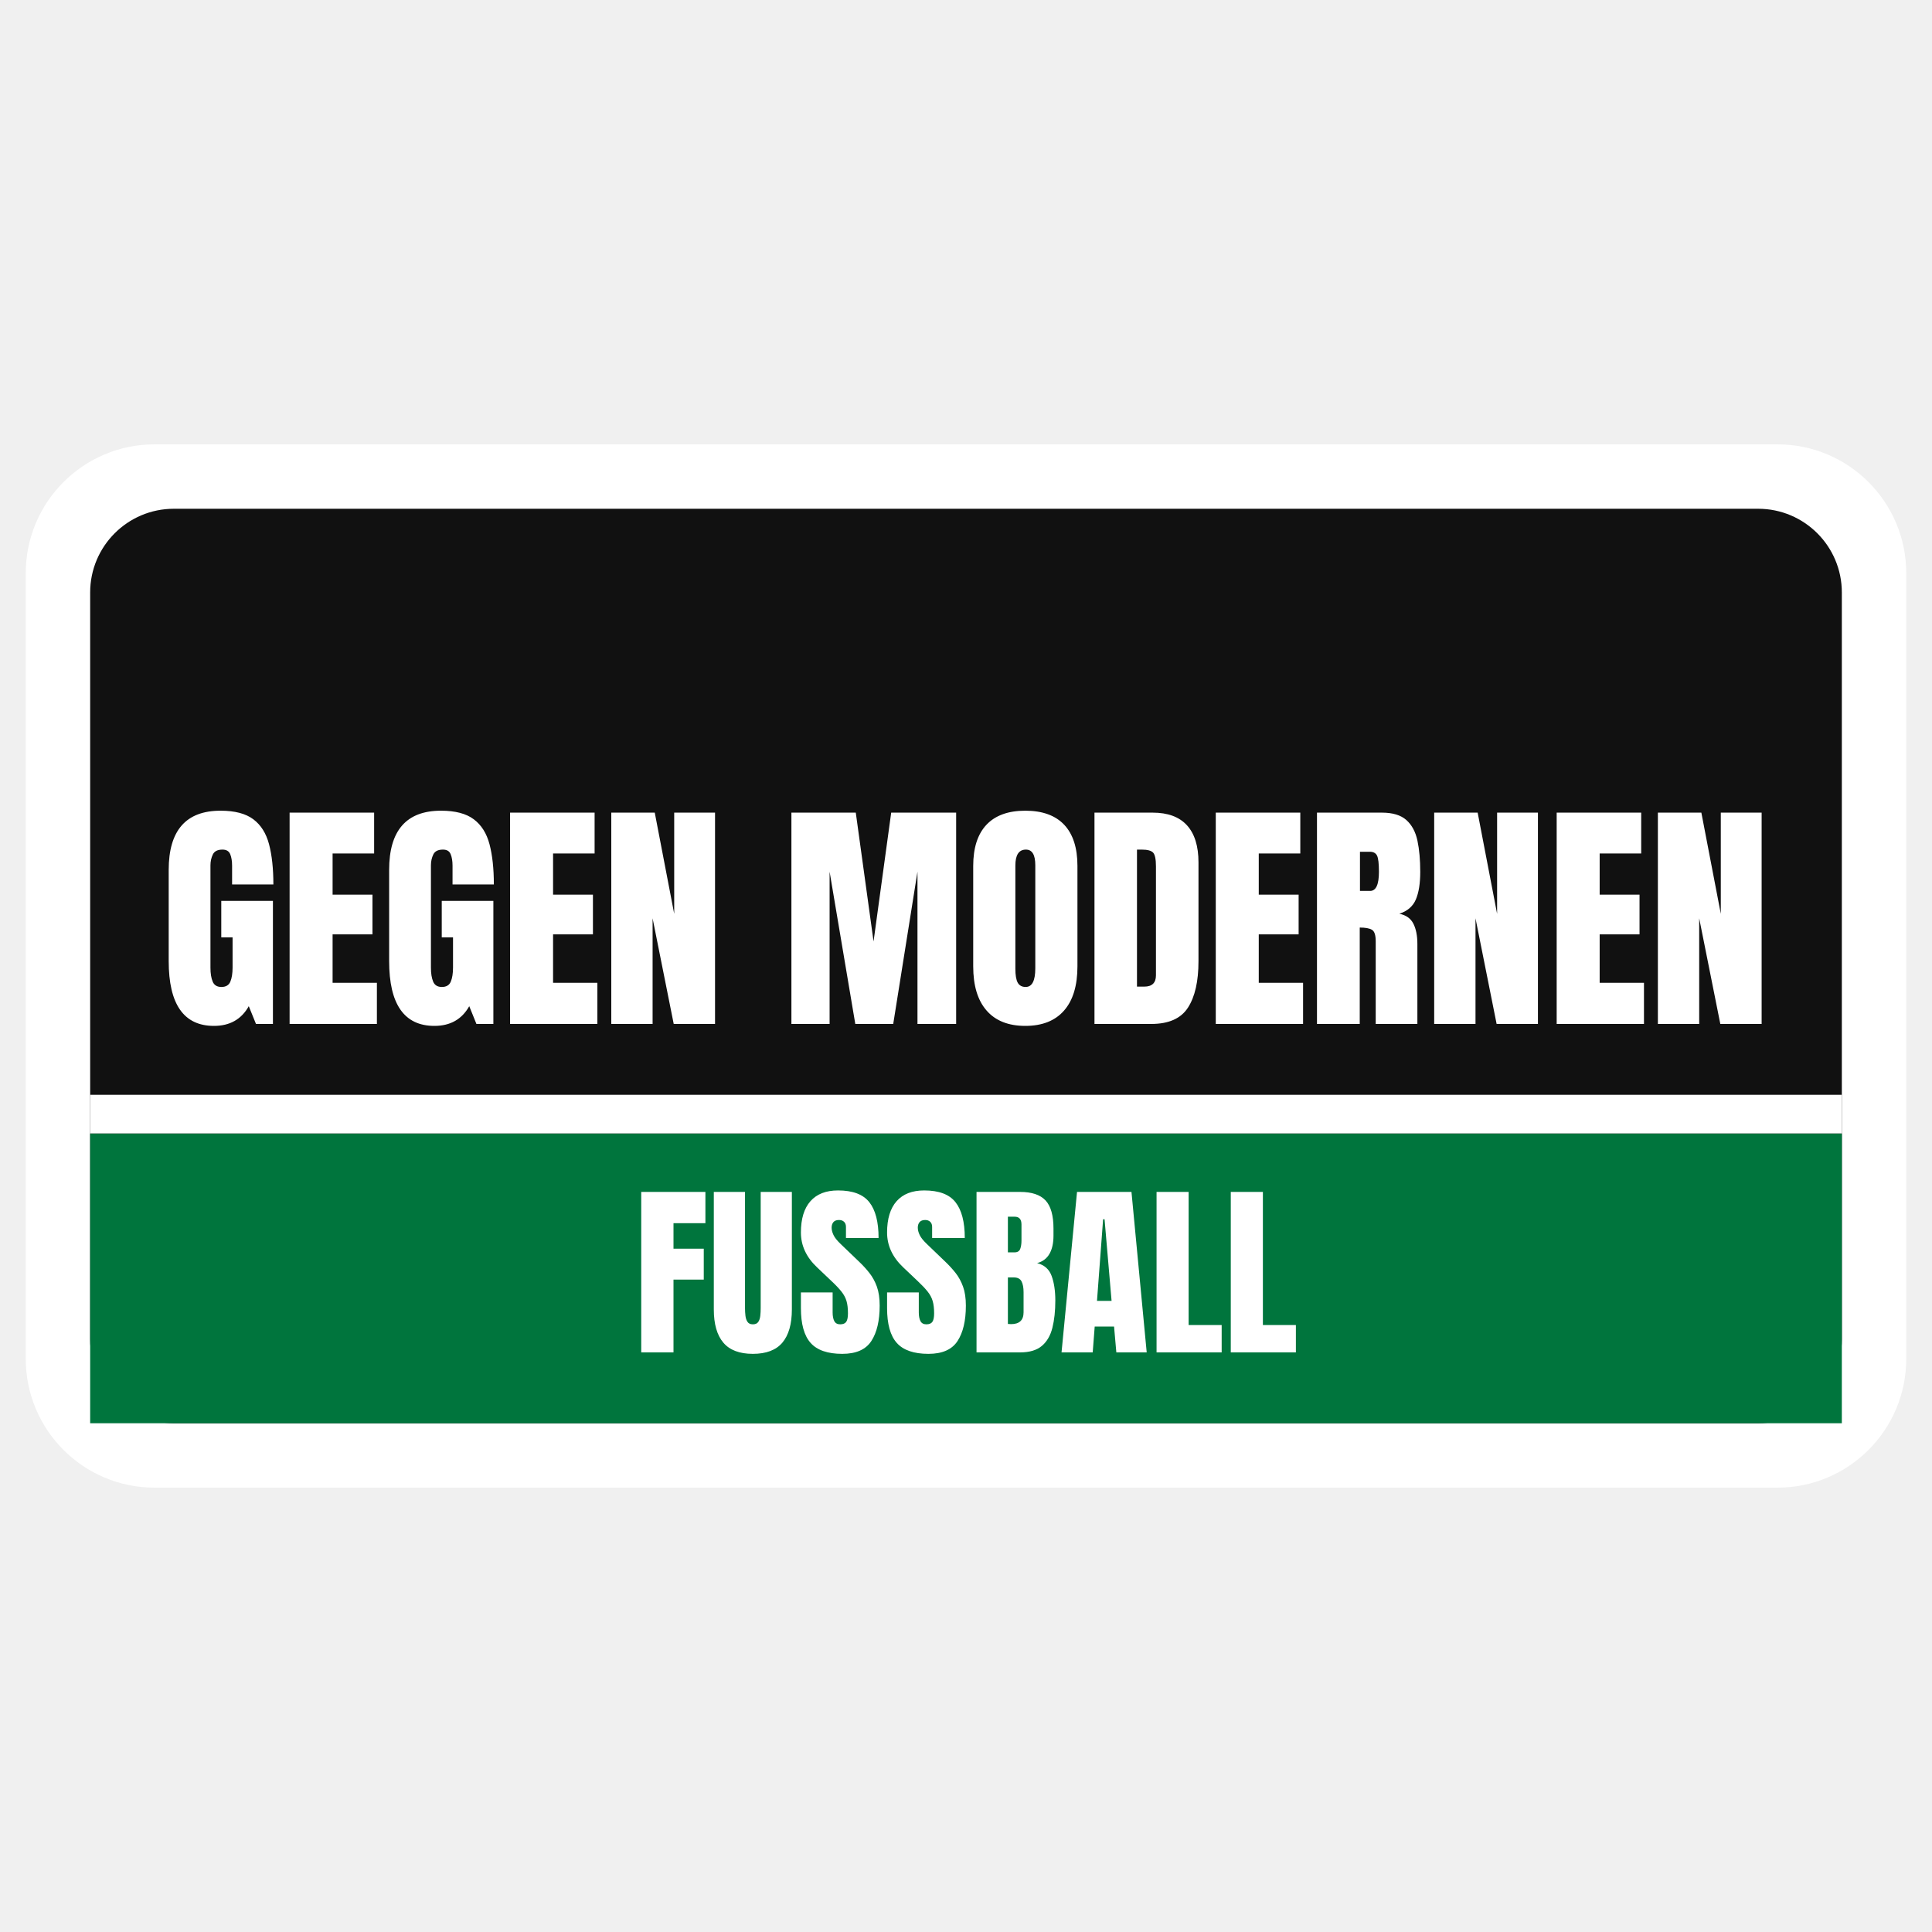
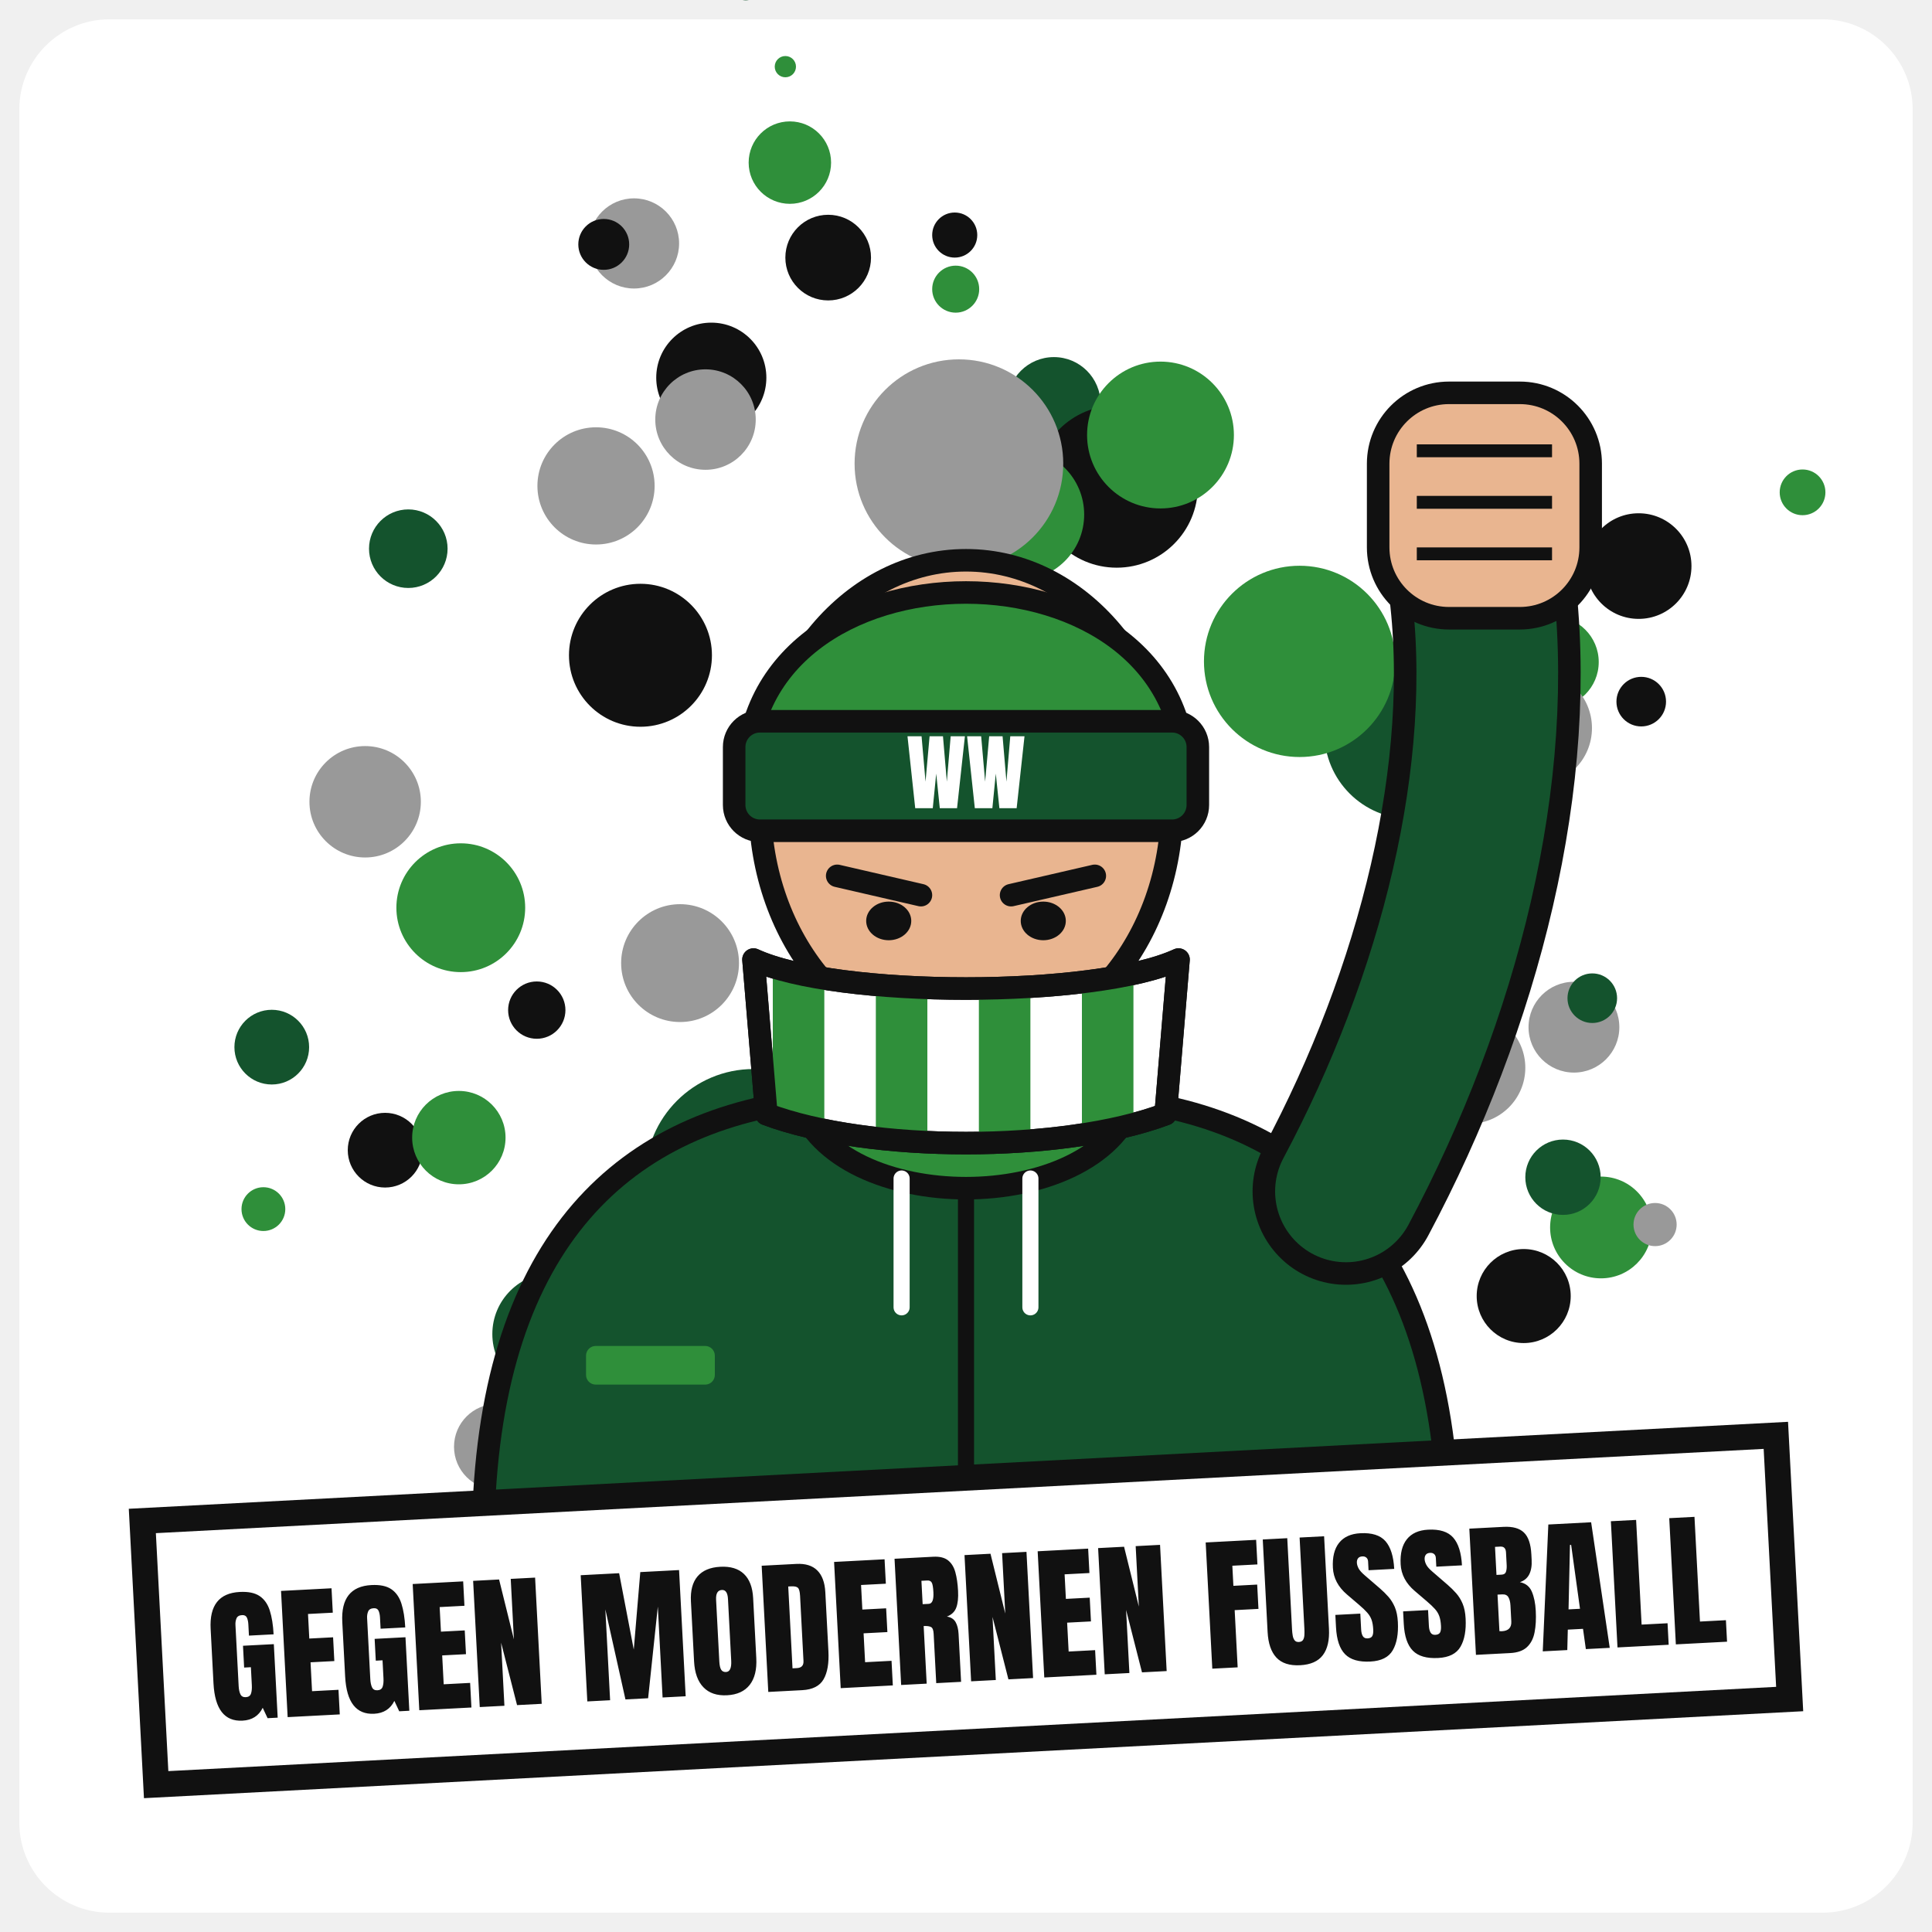
<svg xmlns="http://www.w3.org/2000/svg" viewBox="0 0 600 600" role="img" aria-label="Gegen modernen Fußball">
-   <rect x="8" y="138" width="584" height="324" rx="40" fill="#FFFFFF" />
-   <rect x="28" y="158" width="544" height="284" rx="26" fill="#111111" />
-   <rect x="28" y="352" width="544" height="90" fill="#00753D" />
-   <rect x="28" y="340" width="544" height="12" fill="#FFFFFF" />
-   <path d="M66.45 318.60L66.45 318.60Q52.39 318.60 52.39 298.46L52.39 298.46L52.39 270.16Q52.39 251.77 68.50 251.77L68.50 251.77Q75.13 251.77 78.68 254.44Q82.22 257.10 83.56 262.21Q84.90 267.32 84.90 274.67L84.90 274.67L72.08 274.67L72.08 268.85Q72.08 266.72 71.50 265.29Q70.92 263.85 69.09 263.85L69.09 263.85Q66.82 263.85 66.09 265.38Q65.36 266.91 65.36 268.74L65.36 268.74L65.36 300.55Q65.36 303.20 66.05 304.85Q66.74 306.51 68.76 306.51L68.76 306.51Q70.85 306.51 71.54 304.85Q72.23 303.20 72.23 300.47L72.23 300.47L72.23 291.11L68.72 291.11L68.72 279.78L84.76 279.78L84.76 318L79.50 318L77.26 312.48Q73.83 318.60 66.45 318.60ZM117.05 318L89.94 318L89.94 252.37L116.19 252.37L116.19 265.05L103.29 265.05L103.29 277.84L115.67 277.84L115.67 290.18L103.29 290.18L103.29 305.21L117.05 305.21L117.05 318ZM134.91 318.60L134.91 318.60Q120.85 318.60 120.85 298.46L120.85 298.46L120.85 270.16Q120.85 251.77 136.96 251.77L136.96 251.77Q143.60 251.77 147.14 254.44Q150.69 257.10 152.03 262.21Q153.37 267.32 153.37 274.67L153.37 274.67L140.54 274.67L140.54 268.85Q140.54 266.72 139.96 265.29Q139.39 263.85 137.56 263.85L137.56 263.85Q135.28 263.85 134.56 265.38Q133.83 266.91 133.83 268.74L133.83 268.74L133.83 300.55Q133.83 303.20 134.52 304.85Q135.21 306.51 137.22 306.51L137.22 306.51Q139.31 306.51 140.00 304.85Q140.69 303.20 140.69 300.47L140.69 300.47L140.69 291.11L137.19 291.11L137.19 279.78L153.22 279.78L153.22 318L147.96 318L145.73 312.48Q142.30 318.60 134.91 318.60ZM185.52 318L158.41 318L158.41 252.37L184.66 252.37L184.66 265.05L171.76 265.05L171.76 277.84L184.14 277.84L184.14 290.18L171.76 290.18L171.76 305.21L185.52 305.21L185.52 318ZM202.67 318L189.84 318L189.84 252.37L203.34 252.37L209.38 283.80L209.38 252.37L222.06 252.37L222.06 318L209.23 318L202.67 285.18L202.67 318ZM257.64 318L245.78 318L245.78 252.37L265.77 252.37L271.29 292.38L276.77 252.37L296.94 252.37L296.94 318L284.93 318L284.93 270.71L277.40 318L265.62 318L257.64 270.71L257.64 318ZM318.42 318.60L318.42 318.60Q310.55 318.60 306.40 313.84Q302.24 309.09 302.24 300.10L302.24 300.10L302.24 268.92Q302.24 260.50 306.36 256.13Q310.48 251.77 318.42 251.77L318.42 251.77Q326.36 251.77 330.49 256.13Q334.61 260.50 334.61 268.92L334.61 268.92L334.61 300.10Q334.61 309.09 330.45 313.84Q326.29 318.60 318.42 318.60ZM318.53 306.51L318.53 306.51Q321.52 306.51 321.52 300.73L321.52 300.73L321.52 268.70Q321.52 263.85 318.61 263.85L318.61 263.85Q315.33 263.85 315.33 268.81L315.33 268.81L315.33 300.81Q315.33 303.87 316.07 305.19Q316.82 306.51 318.53 306.51ZM357.50 318L339.90 318L339.90 252.37L357.95 252.37Q365.04 252.37 368.62 256.30Q372.20 260.24 372.20 267.81L372.20 267.81L372.20 298.53Q372.20 307.86 368.93 312.93Q365.67 318 357.50 318L357.50 318ZM353.10 263.85L353.10 306.40L355.38 306.40Q358.99 306.40 358.99 302.90L358.99 302.90L358.99 269.04Q358.99 265.76 358.12 264.80Q357.24 263.85 354.56 263.85L354.56 263.85L353.10 263.85ZM404.68 318L377.57 318L377.57 252.37L403.82 252.37L403.82 265.05L390.92 265.05L390.92 277.84L403.30 277.84L403.30 290.18L390.92 290.18L390.92 305.21L404.68 305.21L404.68 318ZM422.28 318L409.00 318L409.00 252.37L429.14 252.37Q434.17 252.37 436.75 254.66Q439.32 256.95 440.20 261.08Q441.07 265.20 441.07 270.75L441.07 270.75Q441.07 276.12 439.71 279.33Q438.35 282.54 434.58 283.77L434.58 283.77Q437.68 284.40 438.93 286.84Q440.18 289.29 440.18 293.16L440.18 293.16L440.18 318L427.24 318L427.24 292.31Q427.24 289.43 426.06 288.75Q424.89 288.06 422.28 288.06L422.28 288.06L422.28 318ZM422.35 264.52L422.35 276.68L425.52 276.68Q428.24 276.68 428.24 270.75L428.24 270.75Q428.24 266.91 427.65 265.72Q427.05 264.52 425.41 264.52L425.41 264.52L422.35 264.52ZM458.23 318L445.40 318L445.40 252.37L458.90 252.37L464.94 283.80L464.94 252.37L477.62 252.37L477.62 318L464.79 318L458.23 285.18L458.23 318ZM510.55 318L483.44 318L483.44 252.37L509.69 252.37L509.69 265.05L496.79 265.05L496.79 277.84L509.17 277.84L509.17 290.18L496.79 290.18L496.79 305.21L510.55 305.21L510.55 318ZM527.70 318L514.87 318L514.87 252.37L528.37 252.37L534.41 283.80L534.41 252.37L547.09 252.37L547.09 318L534.26 318L527.70 285.18L527.70 318Z" fill="#FFFFFF" />
-   <path d="M209.16 420L199.14 420L199.14 370.16L219.07 370.16L219.07 379.87L209.16 379.87L209.16 387.80L218.56 387.80L218.56 397.40L209.16 397.40L209.16 420ZM233.80 420.45L233.80 420.45Q227.57 420.45 224.63 416.96Q221.68 413.46 221.68 406.66L221.68 406.66L221.68 370.16L231.37 370.16L231.37 406.26Q231.37 407.51 231.51 408.66Q231.65 409.80 232.16 410.54Q232.67 411.28 233.80 411.28L233.80 411.28Q234.96 411.28 235.47 410.56Q235.98 409.83 236.11 408.67Q236.24 407.51 236.24 406.26L236.24 406.26L236.24 370.16L245.92 370.16L245.92 406.66Q245.92 413.46 242.98 416.96Q240.03 420.45 233.80 420.45ZM261.58 420.45L261.58 420.45Q254.76 420.45 251.74 417.05Q248.73 413.66 248.73 406.24L248.73 406.24L248.73 401.37L258.58 401.37L258.58 407.60Q258.58 409.32 259.11 410.30Q259.63 411.28 260.93 411.28L260.93 411.28Q262.29 411.28 262.82 410.48Q263.34 409.69 263.34 407.88L263.34 407.88Q263.34 405.58 262.89 404.04Q262.43 402.50 261.31 401.10Q260.20 399.69 258.21 397.83L258.21 397.83L253.74 393.58Q248.73 388.85 248.73 382.76L248.73 382.76Q248.73 376.39 251.69 373.04Q254.65 369.70 260.25 369.70L260.25 369.70Q267.11 369.70 269.98 373.36Q272.85 377.01 272.85 384.46L272.85 384.46L262.72 384.46L262.72 381.03Q262.72 380.01 262.14 379.45Q261.56 378.88 260.56 378.88L260.56 378.88Q259.37 378.88 258.82 379.54Q258.27 380.21 258.27 381.26L258.27 381.26Q258.27 382.31 258.84 383.52Q259.40 384.74 261.07 386.33L261.07 386.33L266.82 391.85Q268.55 393.49 269.99 395.32Q271.44 397.15 272.32 399.57Q273.19 401.99 273.19 405.47L273.19 405.47Q273.19 412.50 270.60 416.47Q268.01 420.45 261.58 420.45ZM288.35 420.45L288.35 420.45Q281.52 420.45 278.50 417.05Q275.49 413.66 275.49 406.24L275.49 406.24L275.49 401.37L285.34 401.37L285.34 407.60Q285.34 409.32 285.87 410.30Q286.39 411.28 287.69 411.28L287.69 411.28Q289.05 411.28 289.58 410.48Q290.10 409.69 290.10 407.88L290.10 407.88Q290.10 405.58 289.65 404.04Q289.20 402.50 288.08 401.10Q286.96 399.69 284.98 397.83L284.98 397.83L280.50 393.58Q275.49 388.85 275.49 382.76L275.49 382.76Q275.49 376.39 278.45 373.04Q281.41 369.70 287.02 369.70L287.02 369.70Q293.87 369.70 296.74 373.36Q299.62 377.01 299.62 384.46L299.62 384.46L289.48 384.46L289.48 381.03Q289.48 380.01 288.90 379.45Q288.32 378.88 287.33 378.88L287.33 378.88Q286.14 378.88 285.58 379.54Q285.03 380.21 285.03 381.26L285.03 381.26Q285.03 382.31 285.60 383.52Q286.17 384.74 287.84 386.33L287.84 386.33L293.59 391.85Q295.31 393.49 296.76 395.32Q298.20 397.15 299.08 399.57Q299.96 401.99 299.96 405.47L299.96 405.47Q299.96 412.50 297.37 416.47Q294.77 420.45 288.35 420.45ZM316.78 420L303.27 420L303.27 370.16L316.78 370.16Q322.22 370.16 324.70 372.80Q327.17 375.45 327.17 381.54L327.17 381.54L327.17 383.72Q327.17 387.23 325.91 389.41Q324.65 391.59 322.08 392.27L322.08 392.27Q325.45 393.12 326.59 396.25Q327.74 399.38 327.74 403.89L327.74 403.89Q327.74 408.73 326.83 412.35Q325.93 415.98 323.55 417.99Q321.17 420 316.78 420L316.78 420ZM313.01 377.86L313.01 388.93L315.05 388.93Q316.44 388.93 316.84 387.86Q317.23 386.78 317.23 385.28L317.23 385.28L317.23 380.27Q317.23 377.86 315.11 377.86L315.11 377.86L313.01 377.86ZM314.00 411.22L314.00 411.22Q317.88 411.22 317.88 407.54L317.88 407.54L317.88 401.31Q317.88 399.18 317.25 397.95Q316.61 396.72 314.85 396.72L314.85 396.72L313.01 396.72L313.01 411.16Q313.64 411.22 314.00 411.22ZM339.35 420L329.67 420L334.48 370.16L351.39 370.16L356.12 420L346.69 420L345.98 411.96L339.97 411.96L339.35 420ZM342.58 378.65L340.68 404.00L345.21 404.00L343.03 378.65L342.58 378.65ZM379.40 420L359.18 420L359.18 370.16L369.14 370.16L369.14 411.50L379.40 411.50L379.40 420ZM402.45 420L382.23 420L382.23 370.16L392.20 370.16L392.20 411.50L402.45 411.50L402.45 420Z" fill="#FFFFFF" />
+   <rect x="6" y="6" width="588" height="588" rx="28" fill="#FFFFFF" />
+   <circle cx="297.4" cy="125.7" r="11.0" fill="#111111" />
+   <circle cx="296.8" cy="89.8" r="7.3" fill="#2F8F3A" />
+   <circle cx="143.1" cy="281.9" r="20.0" fill="#2F8F3A" />
+   <circle cx="327.3" cy="125.4" r="14.5" fill="#14532D" />
+   <circle cx="211.2" cy="299.1" r="18.3" fill="#999" />
+   <circle cx="166.7" cy="313.7" r="8.9" fill="#111111" />
+   <circle cx="346.8" cy="151.1" r="25.2" fill="#111111" />
+   <circle cx="482.3" cy="205.6" r="14.2" fill="#2F8F3A" />
+   <circle cx="404.6" cy="217.2" r="10.9" fill="#14532D" />
+   <circle cx="441.4" cy="198.6" r="7.7" fill="#999" />
+   <circle cx="456.3" cy="331.6" r="17.4" fill="#999" />
+   <circle cx="220.9" cy="117.3" r="17.1" fill="#111111" />
+   <circle cx="287.2" cy="368.5" r="32.7" fill="#2F8F3A" />
+   <circle cx="282.4" cy="404.9" r="6.1" fill="#14532D" />
+   <circle cx="171.9" cy="414.3" r="19.0" fill="#14532D" />
+   <circle cx="185.1" cy="150.9" r="18.2" fill="#999" />
+   <circle cx="119.6" cy="357.2" r="11.6" fill="#111111" />
+   <circle cx="81.8" cy="375.5" r="6.8" fill="#2F8F3A" />
+   <circle cx="316.3" cy="159.8" r="20.4" fill="#2F8F3A" />
+   <circle cx="234.0" cy="365.6" r="33.6" fill="#14532D" />
+   <circle cx="476.6" cy="226.1" r="17.8" fill="#999" />
+   <circle cx="509.7" cy="217.9" r="7.7" fill="#111111" />
+   <circle cx="182.1" cy="464.8" r="13.2" fill="#111111" />
+   <circle cx="294.8" cy="342.7" r="17.7" fill="#2F8F3A" />
+   <circle cx="384.8" cy="393.6" r="12.9" fill="#14532D" />
+   <circle cx="406.7" cy="425.6" r="7.6" fill="#999" />
+   <circle cx="196.9" cy="75.6" r="14.0" fill="#999" />
+   <circle cx="198.9" cy="203.5" r="22.2" fill="#111111" />
+   <circle cx="250.8" cy="371.6" r="34.2" fill="#2F8F3A" />
+   <circle cx="237.6" cy="398.8" r="9.5" fill="#14532D" />
+   <circle cx="84.4" cy="325.2" r="11.6" fill="#14532D" />
+   <circle cx="488.8" cy="319.0" r="14.1" fill="#999" />
+   <circle cx="257.2" cy="80.0" r="13.3" fill="#111111" />
+   <circle cx="243.9" cy="20.7" r="3.3" fill="#2F8F3A" />
+   <circle cx="497.2" cy="381.2" r="15.8" fill="#2F8F3A" />
+   <circle cx="438.1" cy="227.5" r="26.8" fill="#14532D" />
+   <circle cx="219.1" cy="130.3" r="15.6" fill="#999" />
+   <circle cx="187.5" cy="75.9" r="7.9" fill="#111111" />
+   <circle cx="289.3" cy="459.0" r="17.1" fill="#111111" />
+   <circle cx="360.4" cy="135.1" r="22.8" fill="#2F8F3A" />
+   <circle cx="485.4" cy="365.6" r="11.7" fill="#14532D" />
+   <circle cx="514.0" cy="380.3" r="6.7" fill="#999" />
+   <circle cx="113.4" cy="249.0" r="17.3" fill="#999" />
+   <circle cx="473.2" cy="402.5" r="14.6" fill="#111111" />
+   <circle cx="245.3" cy="50.5" r="12.8" fill="#2F8F3A" />
+   <circle cx="231.6" cy="-4.6" r="4.7" fill="#14532D" />
+   <circle cx="126.8" cy="170.4" r="12.2" fill="#14532D" />
+   <circle cx="154.3" cy="449.3" r="13.3" fill="#999" />
+   <circle cx="508.9" cy="175.8" r="16.4" fill="#111111" />
+   <circle cx="559.8" cy="152.9" r="7.1" fill="#2F8F3A" />
+   <circle cx="403.6" cy="205.4" r="29.7" fill="#2F8F3A" />
+   <circle cx="288.1" cy="419.7" r="19.0" fill="#14532D" />
+   <circle cx="297.8" cy="144.0" r="32.4" fill="#999" />
+   <circle cx="296.5" cy="73.0" r="7.0" fill="#111111" />
+   <circle cx="304.5" cy="357.4" r="24.1" fill="#111111" />
+   <circle cx="142.5" cy="353.3" r="14.5" fill="#2F8F3A" />
+   <circle cx="364.7" cy="428.7" r="10.9" fill="#14532D" />
+   <circle cx="389.2" cy="488.9" r="8.7" fill="#999" />
+   <circle cx="457.8" cy="186.6" r="15.0" fill="#999" />
+   <circle cx="452.1" cy="266.8" r="18.9" fill="#111111" />
+   <circle cx="451.7" cy="301.2" r="18.4" fill="#2F8F3A" />
+   <circle cx="494.5" cy="310.0" r="7.7" fill="#14532D" />
+   <g transform="translate(300 250) scale(1)">
+     <path d="M-150 230 C-150 140 -110 100 -52 92 L52 92 C110 100 150 140 150 230 Z" fill="#14532D" stroke="#111111" stroke-width="7" stroke-linejoin="round" stroke-linecap="round" />
+     <path d="M0 96 V230" stroke="#111111" stroke-width="5" />
+     <path d="M-52 92 C-40 128 40 128 52 92" fill="#2F8F3A" stroke="#111111" stroke-width="7" stroke-linejoin="round" stroke-linecap="round" />
+     <path d="M-20 116 v40 M20 116 v40" stroke="#FFFFFF" stroke-width="5" stroke-linecap="round" />
+     <rect x="-118" y="168" width="40" height="12" rx="3" fill="#2F8F3A" />
+     <path d="M118 120 C150 60 168 -10 160 -70" fill="none" stroke="#111111" stroke-width="58" stroke-linecap="round" />
+     <path d="M118 120 C150 60 168 -10 160 -70" fill="none" stroke="#14532D" stroke-width="44" stroke-linecap="round" />
+     <rect x="128" y="-128" width="66" height="70" rx="22" fill="#E9B590" stroke="#111111" stroke-width="7" stroke-linejoin="round" stroke-linecap="round" />
+     <path d="M140 -110h42M140 -94h42M140 -78h42" stroke="#111111" stroke-width="4" />
+     <ellipse cx="0" cy="0" rx="64" ry="76" fill="#E9B590" stroke="#111111" stroke-width="7" stroke-linejoin="round" stroke-linecap="round" />
+     <path d="M-68 -6 C-72 -86 72 -86 68 -6 Z" fill="#2F8F3A" stroke="#111111" stroke-width="7" stroke-linejoin="round" stroke-linecap="round" />
+     <rect x="-72" y="-26" width="144" height="34" rx="8" fill="#14532D" stroke="#111111" stroke-width="7" stroke-linejoin="round" stroke-linecap="round" />
+     <path d="M-10.32 1L-15.77 1L-18.17-21.34L-13.80-21.34L-12.57-7.24L-11.31-21.34L-7.15-21.34L-5.95-7.24L-4.76-21.34L-0.34-21.34L-2.78 1L-8.14 1L-9.25-9.75L-10.32 1ZM8.19 1L2.74 1L0.34-21.34L4.71-21.34L5.94-7.24L7.20-21.34L11.36-21.34L12.56-7.24L13.75-21.34L18.17-21.34L15.73 1L10.37 1L9.25-9.75L8.19 1Z" fill="#FFFFFF" />
+     <path d="M-40 22 l26 6 M40 22 l-26 6" stroke="#111111" stroke-width="7" stroke-linecap="round" />
+     <ellipse cx="-24" cy="36" rx="7" ry="6" fill="#111111" />
+     <ellipse cx="24" cy="36" rx="7" ry="6" fill="#111111" />
+     <path d="M-66 48 C-40 60 40 60 66 48 L62 96 C30 108 -30 108 -62 96 Z" fill="#FFFFFF" stroke="#111111" stroke-width="7" stroke-linejoin="round" stroke-linecap="round" />
+     <clipPath id="fs300250">
+       <path d="M-66 48 C-40 60 40 60 66 48 L62 96 C30 108 -30 108 -62 96 Z" />
+     </clipPath>
+     <g clip-path="url(#fs300250)">
+       <rect x="-60" y="40" width="16" height="80" fill="#2F8F3A" />
+       <rect x="-28" y="40" width="16" height="80" fill="#2F8F3A" />
+       <rect x="4" y="40" width="16" height="80" fill="#2F8F3A" />
+       <rect x="36" y="40" width="16" height="80" fill="#2F8F3A" />
+     </g>
+     <path d="M-66 48 C-40 60 40 60 66 48 L62 96 C30 108 -30 108 -62 96 Z" fill="none" stroke="#111111" stroke-width="7" stroke-linejoin="round" stroke-linecap="round" />
+   </g>
+   <g transform="rotate(-3 300 500)">
+     <rect x="42" y="455" width="516" height="90" fill="#111111" />
+     <rect x="50" y="463" width="500" height="74" fill="#FFFFFF" />
+     <path d="M73.83 522.56L73.83 522.56Q65.43 522.56 65.43 510.52L65.43 510.52L65.43 493.59Q65.43 482.60 75.06 482.60L75.06 482.60Q79.03 482.60 81.15 484.19Q83.27 485.79 84.07 488.84Q84.87 491.90 84.87 496.29L84.87 496.29L77.20 496.29L77.20 492.81Q77.20 491.54 76.86 490.68Q76.51 489.82 75.42 489.82L75.42 489.82Q74.06 489.82 73.62 490.74Q73.19 491.65 73.19 492.74L73.19 492.74L73.19 511.76Q73.19 513.35 73.60 514.34Q74.01 515.33 75.22 515.33L75.22 515.33Q76.47 515.33 76.88 514.34Q77.29 513.35 77.29 511.72L77.29 511.72L77.29 506.12L75.19 506.12L75.19 499.34L84.78 499.34L84.78 522.20L81.64 522.20L80.30 518.90Q78.25 522.56 73.83 522.56ZM104.09 522.20L87.88 522.20L87.88 482.95L103.58 482.95L103.58 490.54L95.87 490.54L95.87 498.18L103.27 498.18L103.27 505.57L95.87 505.57L95.87 514.55L104.09 514.55L104.09 522.20ZM114.77 522.56L114.77 522.56Q106.37 522.56 106.37 510.52L106.37 510.52L106.37 493.59Q106.37 482.60 116.00 482.60L116.00 482.60Q119.97 482.60 122.09 484.19Q124.21 485.79 125.01 488.84Q125.81 491.90 125.81 496.29L125.81 496.29L118.14 496.29L118.14 492.81Q118.14 491.54 117.80 490.68Q117.45 489.82 116.36 489.82L116.36 489.82Q115.00 489.82 114.56 490.74Q114.13 491.65 114.13 492.74L114.13 492.74L114.13 511.76Q114.13 513.35 114.54 514.34Q114.95 515.33 116.16 515.33L116.16 515.33Q117.41 515.33 117.82 514.34Q118.23 513.35 118.23 511.72L118.23 511.72L118.23 506.12L116.13 506.12L116.13 499.34L125.72 499.34L125.72 522.20L122.58 522.20L121.24 518.90Q119.19 522.56 114.77 522.56ZM145.03 522.20L128.82 522.20L128.82 482.95L144.52 482.95L144.52 490.54L136.81 490.54L136.81 498.18L144.21 498.18L144.21 505.57L136.81 505.57L136.81 514.55L145.03 514.55L145.03 522.20ZM155.29 522.20L147.62 522.20L147.62 482.95L155.69 482.95L159.31 501.75L159.31 482.95L166.89 482.95L166.89 522.20L159.22 522.20L155.29 502.58L155.29 522.20ZM188.16 522.20L181.07 522.20L181.07 482.95L193.02 482.95L196.32 506.88L199.60 482.95L211.66 482.95L211.66 522.20L204.48 522.20L204.48 493.93L199.98 522.20L192.93 522.20L188.16 493.93L188.16 522.20ZM224.51 522.56L224.51 522.56Q219.80 522.56 217.32 519.71Q214.83 516.87 214.83 511.50L214.83 511.50L214.83 492.85Q214.83 487.82 217.29 485.21Q219.76 482.60 224.51 482.60L224.51 482.60Q229.26 482.60 231.72 485.21Q234.18 487.82 234.18 492.85L234.18 492.85L234.18 511.50Q234.18 516.87 231.70 519.71Q229.21 522.56 224.51 522.56ZM224.57 515.33L224.57 515.33Q226.36 515.33 226.36 511.88L226.36 511.88L226.36 492.72Q226.36 489.82 224.62 489.82L224.62 489.82Q222.66 489.82 222.66 492.79L222.66 492.79L222.66 511.92Q222.66 513.75 223.10 514.54Q223.55 515.33 224.57 515.33ZM247.88 522.20L237.35 522.20L237.35 482.95L248.14 482.95Q252.38 482.95 254.52 485.31Q256.66 487.66 256.66 492.19L256.66 492.19L256.66 510.56Q256.66 516.13 254.71 519.17Q252.76 522.20 247.88 522.20L247.88 522.20ZM245.25 489.82L245.25 515.27L246.61 515.27Q248.77 515.27 248.77 513.17L248.77 513.17L248.77 492.92Q248.77 490.96 248.24 490.39Q247.72 489.82 246.11 489.82L246.11 489.82L245.25 489.82ZM276.08 522.20L259.87 522.20L259.87 482.95L275.57 482.95L275.57 490.54L267.86 490.54L267.86 498.18L275.26 498.18L275.26 505.57L267.86 505.57L267.86 514.55L276.08 514.55L276.08 522.20ZM286.61 522.20L278.67 522.20L278.67 482.95L290.71 482.95Q293.72 482.95 295.26 484.33Q296.80 485.70 297.32 488.16Q297.85 490.62 297.85 493.95L297.85 493.95Q297.85 497.16 297.03 499.08Q296.22 500.99 293.97 501.73L293.97 501.73Q295.82 502.11 296.57 503.57Q297.31 505.03 297.31 507.35L297.31 507.35L297.31 522.20L289.58 522.20L289.58 506.84Q289.58 505.12 288.87 504.71Q288.17 504.29 286.61 504.29L286.61 504.29L286.61 522.20ZM286.65 490.22L286.65 497.49L288.55 497.49Q290.18 497.49 290.18 493.95L290.18 493.95Q290.18 491.65 289.82 490.94Q289.46 490.22 288.48 490.22L288.48 490.22L286.65 490.22ZM308.11 522.20L300.43 522.20L300.43 482.95L308.51 482.95L312.12 501.75L312.12 482.95L319.70 482.95L319.70 522.20L312.03 522.20L308.11 502.58L308.11 522.20ZM339.39 522.20L323.18 522.20L323.18 482.95L338.88 482.95L338.88 490.54L331.16 490.54L331.16 498.18L338.57 498.18L338.57 505.57L331.16 505.57L331.16 514.55L339.39 514.55L339.39 522.20ZM349.65 522.20L341.98 522.20L341.98 482.95L350.05 482.95L353.66 501.75L353.66 482.95L361.24 482.95L361.24 522.20L353.57 522.20L349.65 502.58L349.65 522.20ZM383.32 522.20L375.43 522.20L375.43 482.95L391.12 482.95L391.12 490.60L383.32 490.60L383.32 496.85L390.72 496.85L390.72 504.41L383.32 504.41L383.32 522.20ZM402.72 522.56L402.72 522.56Q397.81 522.56 395.49 519.80Q393.18 517.05 393.18 511.70L393.18 511.70L393.18 482.95L400.80 482.95L400.80 511.39Q400.80 512.37 400.91 513.27Q401.02 514.17 401.43 514.75Q401.83 515.33 402.72 515.33L402.72 515.33Q403.63 515.33 404.04 514.76Q404.44 514.19 404.54 513.28Q404.64 512.37 404.64 511.39L404.64 511.39L404.64 482.95L412.26 482.95L412.26 511.70Q412.26 517.05 409.94 519.80Q407.63 522.56 402.72 522.56ZM424.59 522.56L424.59 522.56Q419.22 522.56 416.85 519.88Q414.47 517.21 414.47 511.36L414.47 511.36L414.47 507.53L422.23 507.53L422.23 512.43Q422.23 513.79 422.64 514.56Q423.06 515.33 424.08 515.33L424.08 515.33Q425.15 515.33 425.56 514.71Q425.98 514.08 425.98 512.66L425.98 512.66Q425.98 510.85 425.62 509.63Q425.26 508.42 424.38 507.32Q423.50 506.21 421.94 504.74L421.94 504.74L418.42 501.40Q414.47 497.67 414.47 492.88L414.47 492.88Q414.47 487.86 416.80 485.23Q419.13 482.60 423.55 482.60L423.55 482.60Q428.94 482.60 431.21 485.47Q433.47 488.35 433.47 494.21L433.47 494.21L425.49 494.21L425.49 491.52Q425.49 490.71 425.03 490.27Q424.57 489.82 423.79 489.82L423.79 489.82Q422.86 489.82 422.42 490.35Q421.99 490.87 421.99 491.70L421.99 491.70Q421.99 492.52 422.43 493.48Q422.88 494.44 424.19 495.69L424.19 495.69L428.72 500.03Q430.08 501.33 431.22 502.77Q432.35 504.20 433.05 506.11Q433.74 508.02 433.74 510.76L433.74 510.76Q433.74 516.29 431.70 519.42Q429.66 522.56 424.59 522.56ZM445.67 522.56L445.67 522.56Q440.29 522.56 437.92 519.88Q435.54 517.21 435.54 511.36L435.54 511.36L435.54 507.53L443.30 507.53L443.30 512.43Q443.30 513.79 443.72 514.56Q444.13 515.33 445.15 515.33L445.15 515.33Q446.22 515.33 446.64 514.71Q447.05 514.08 447.05 512.66L447.05 512.66Q447.05 510.85 446.69 509.63Q446.34 508.42 445.46 507.32Q444.57 506.21 443.01 504.74L443.01 504.74L439.49 501.40Q435.54 497.67 435.54 492.88L435.54 492.88Q435.54 487.86 437.87 485.23Q440.20 482.60 444.62 482.60L444.62 482.60Q450.02 482.60 452.28 485.47Q454.54 488.35 454.54 494.21L454.54 494.21L446.56 494.21L446.56 491.52Q446.56 490.71 446.10 490.27Q445.65 489.82 444.86 489.82L444.86 489.82Q443.93 489.82 443.49 490.35Q443.06 490.87 443.06 491.70L443.06 491.70Q443.06 492.52 443.50 493.48Q443.95 494.44 445.27 495.69L445.27 495.69L449.79 500.03Q451.15 501.33 452.29 502.77Q453.43 504.20 454.12 506.11Q454.81 508.02 454.81 510.76L454.81 510.76Q454.81 516.29 452.77 519.42Q450.73 522.56 445.67 522.56ZM468.06 522.20L457.42 522.20L457.42 482.95L468.06 482.95Q472.34 482.95 474.29 485.04Q476.24 487.12 476.24 491.92L476.24 491.92L476.24 493.64Q476.24 496.40 475.25 498.12Q474.25 499.83 472.23 500.37L472.23 500.37Q474.88 501.04 475.78 503.50Q476.69 505.97 476.69 509.51L476.69 509.51Q476.69 513.33 475.97 516.18Q475.26 519.03 473.38 520.62Q471.51 522.20 468.06 522.20L468.06 522.20ZM465.09 489.02L465.09 497.74L466.70 497.74Q467.79 497.74 468.10 496.89Q468.41 496.04 468.41 494.86L468.41 494.86L468.41 490.91Q468.41 489.02 466.74 489.02L466.74 489.02L465.09 489.02ZM465.87 515.29L465.87 515.29Q468.93 515.29 468.93 512.39L468.93 512.39L468.93 507.48Q468.93 505.81 468.42 504.84Q467.92 503.87 466.54 503.87L466.54 503.87L465.09 503.87L465.09 515.24Q465.58 515.29 465.87 515.29ZM485.83 522.20L478.20 522.20L481.99 482.95L495.30 482.95L499.03 522.20L491.60 522.20L491.05 515.87L486.32 515.87L485.83 522.20ZM488.37 489.64L486.88 509.60L490.44 509.60L488.73 489.64L488.37 489.64ZM517.36 522.20L501.44 522.20L501.44 482.95L509.29 482.95L509.29 515.51L517.36 515.51L517.36 522.20ZM535.51 522.20L519.59 522.20L519.59 482.95L527.44 482.95L527.44 515.51L535.51 515.51L535.51 522.20Z" fill="#111111" />
+   </g>
</svg>
